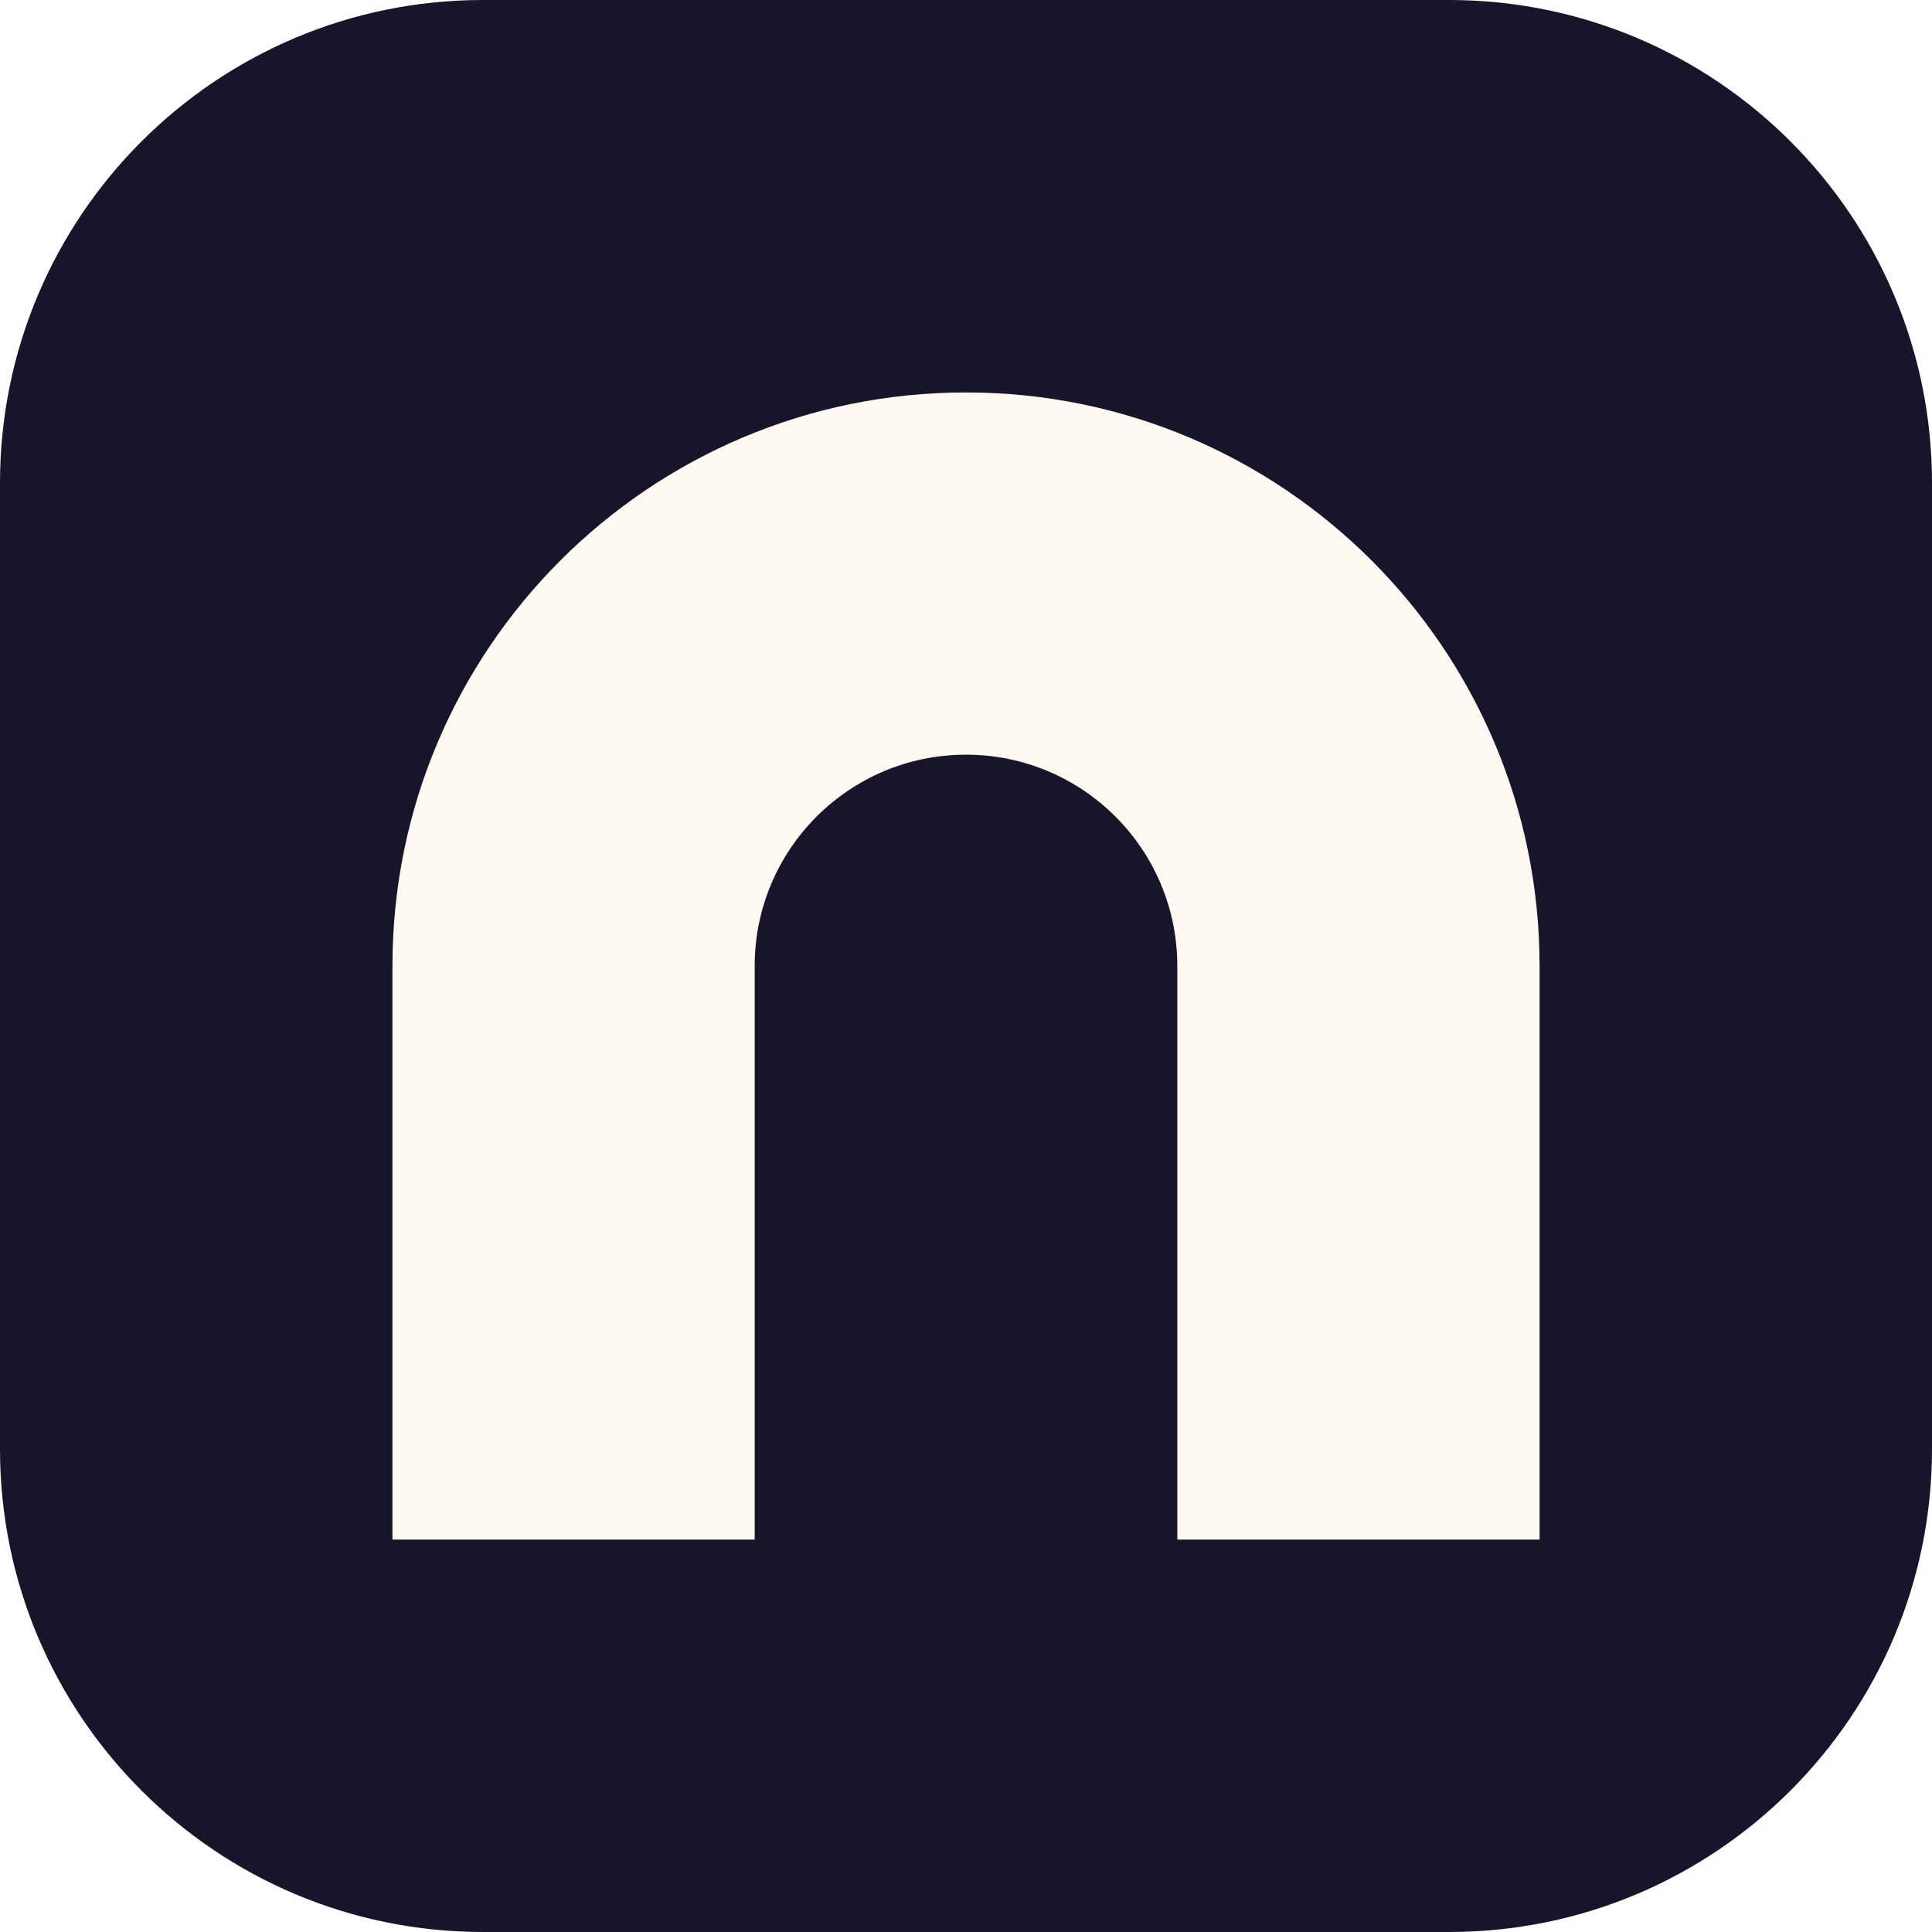
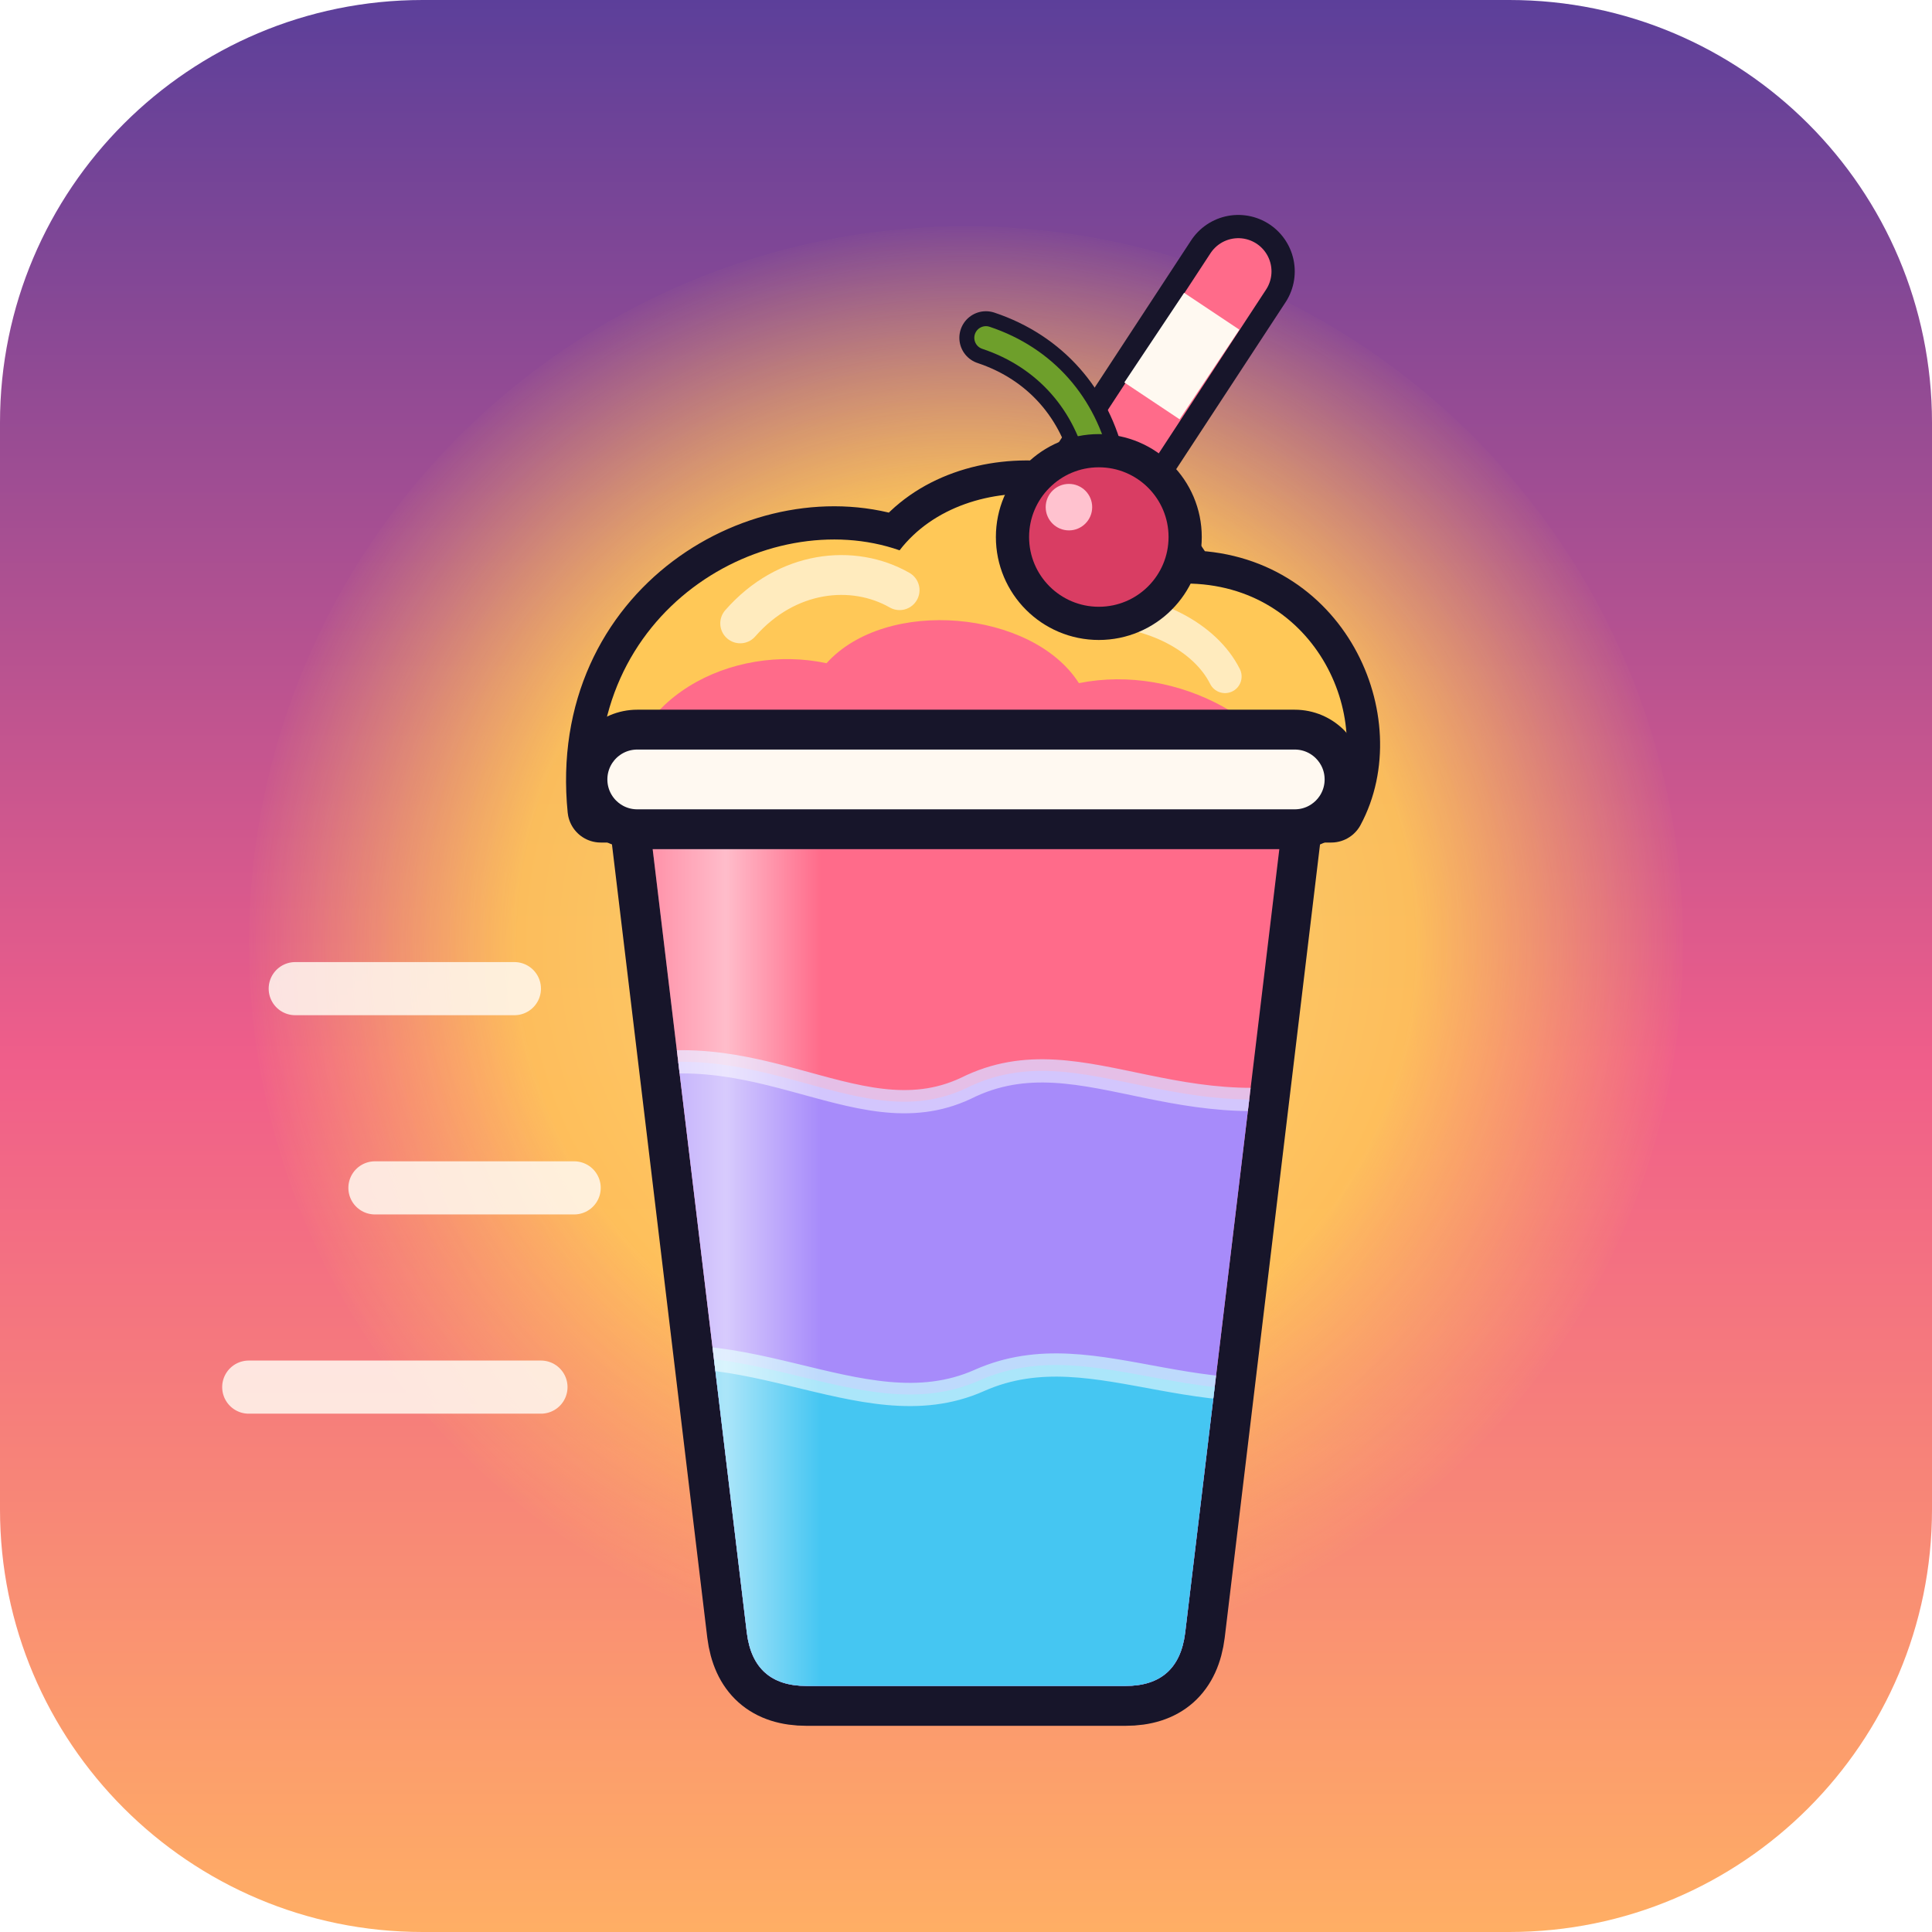
- <svg xmlns="http://www.w3.org/2000/svg" viewBox="0 0 32 32">
-   <rect width="32" height="32" rx="8" fill="#17152a" />
-   <g transform="translate(4 4)">
-     <path fill="#fff9f1" d="M2.5 21.5V12a9.5 9.5 0 0 1 19 0v9.5h-6V12a3.5 3.5 0 0 0-7 0v9.5z" />
+ <svg xmlns="http://www.w3.org/2000/svg" viewBox="0 0 512 512">
+   <defs>
+     <linearGradient id="sky" x1="0" y1="0" x2="0" y2="1">
+       <stop offset="0" stop-color="#5B3F9A" />
+       <stop offset=".55" stop-color="#F05E8A" />
+       <stop offset="1" stop-color="#FFAF64" />
+     </linearGradient>
+     <radialGradient id="sun" cx=".5" cy=".5" r=".5">
+       <stop offset="0" stop-color="#FFE36E" />
+       <stop offset=".62" stop-color="#FFC857" />
+       <stop offset="1" stop-color="#FFC857" stop-opacity="0" />
+     </radialGradient>
+     <clipPath id="cup">
+       <path d="M159 186 L190 444 Q192 460 208 460 L304 460 Q320 460 322 444 L353 186 Z" />
+     </clipPath>
+     <linearGradient id="gloss" x1="0" y1="0" x2="1" y2="0">
+       <stop offset="0" stop-color="#fff" stop-opacity=".0" />
+       <stop offset=".18" stop-color="#fff" stop-opacity=".55" />
+       <stop offset=".3" stop-color="#fff" stop-opacity=".0" />
+     </linearGradient>
+   </defs>
+   <rect width="512" height="512" rx="112" fill="url(#sky)" />
+   <circle cx="256" cy="250" r="190" fill="url(#sun)" opacity=".9" />
+   <g transform="translate(256 262) scale(.88) translate(-256 -250)">
+     <g stroke="#FFF9F1" stroke-linecap="round" fill="none" opacity=".85">
+       <path d="M54 250 H120" stroke-width="16" />
+       <path d="M78 310 H138" stroke-width="16" />
+       <path d="M40 370 H128" stroke-width="16" />
+     </g>
+     <path d="M262 150 L338 34" stroke="#17152A" stroke-width="34" stroke-linecap="round" />
+     <path d="M262 150 L338 34" stroke="#FF6B8A" stroke-width="20" stroke-linecap="round" />
+     <path d="M276 128 L300 92 M312 73 L330 46" stroke="#FFF9F1" stroke-width="20" />
+     <path d="M146 196 C140 136 196 104 236 118 C256 92 306 96 322 128 C362 128 380 170 366 196 Z" fill="#17152A" stroke="#17152A" stroke-width="20" stroke-linejoin="round" />
+     <path d="M146 196 C140 136 196 104 236 118 C256 92 306 96 322 128 C362 128 380 170 366 196 Z" fill="#FFC857" />
+     <path d="M152 196 C152 162 186 146 214 152 C232 132 276 136 290 158 C320 152 352 170 360 196 Z" fill="#FF6B8A" />
+     <path d="M188 140 C202 124 222 122 236 130" stroke="#FFEBBE" stroke-width="12" stroke-linecap="round" fill="none" />
+     <path d="M296 136 C312 136 328 144 334 156" stroke="#FFEBBE" stroke-width="10" stroke-linecap="round" fill="none" />
+     <path d="M159 186 L190 444 Q192 460 208 460 L304 460 Q320 460 322 444 L353 186 Z" fill="#17152A" stroke="#17152A" stroke-width="24" stroke-linejoin="round" />
+     <g clip-path="url(#cup)">
+       <rect x="140" y="180" width="240" height="290" fill="#FF6B8A" />
+       <path d="M140 278 C190 258 222 296 256 280 C292 262 324 298 380 276 V470 H140 Z" fill="#A78BFA" />
+       <path d="M140 366 C186 348 224 384 260 368 C296 352 330 384 380 364 V470 H140 Z" fill="#45C6F2" />
+       <path d="M140 278 C190 258 222 296 256 280 C292 262 324 298 380 276" stroke="#DED4FE" stroke-width="7" fill="none" opacity=".8" />
+       <path d="M140 366 C186 348 224 384 260 368 C296 352 330 384 380 364" stroke="#C4EDFC" stroke-width="7" fill="none" opacity=".8" />
+       <rect x="140" y="180" width="240" height="290" fill="url(#gloss)" />
+     </g>
+     <rect x="142" y="172" width="228" height="30" rx="15" fill="#FFF9F1" stroke="#17152A" stroke-width="12" />
+     <path d="M296 92 C292 74 280 60 262 54" stroke="#17152A" stroke-width="16" stroke-linecap="round" fill="none" />
+     <path d="M296 92 C292 74 280 60 262 54" stroke="#6E9F2B" stroke-width="7" stroke-linecap="round" fill="none" />
+     <circle cx="296" cy="114" r="26" fill="#D93D63" stroke="#17152A" stroke-width="10" />
+     <circle cx="287" cy="105" r="7" fill="#FFC2CF" />
  </g>
</svg>
